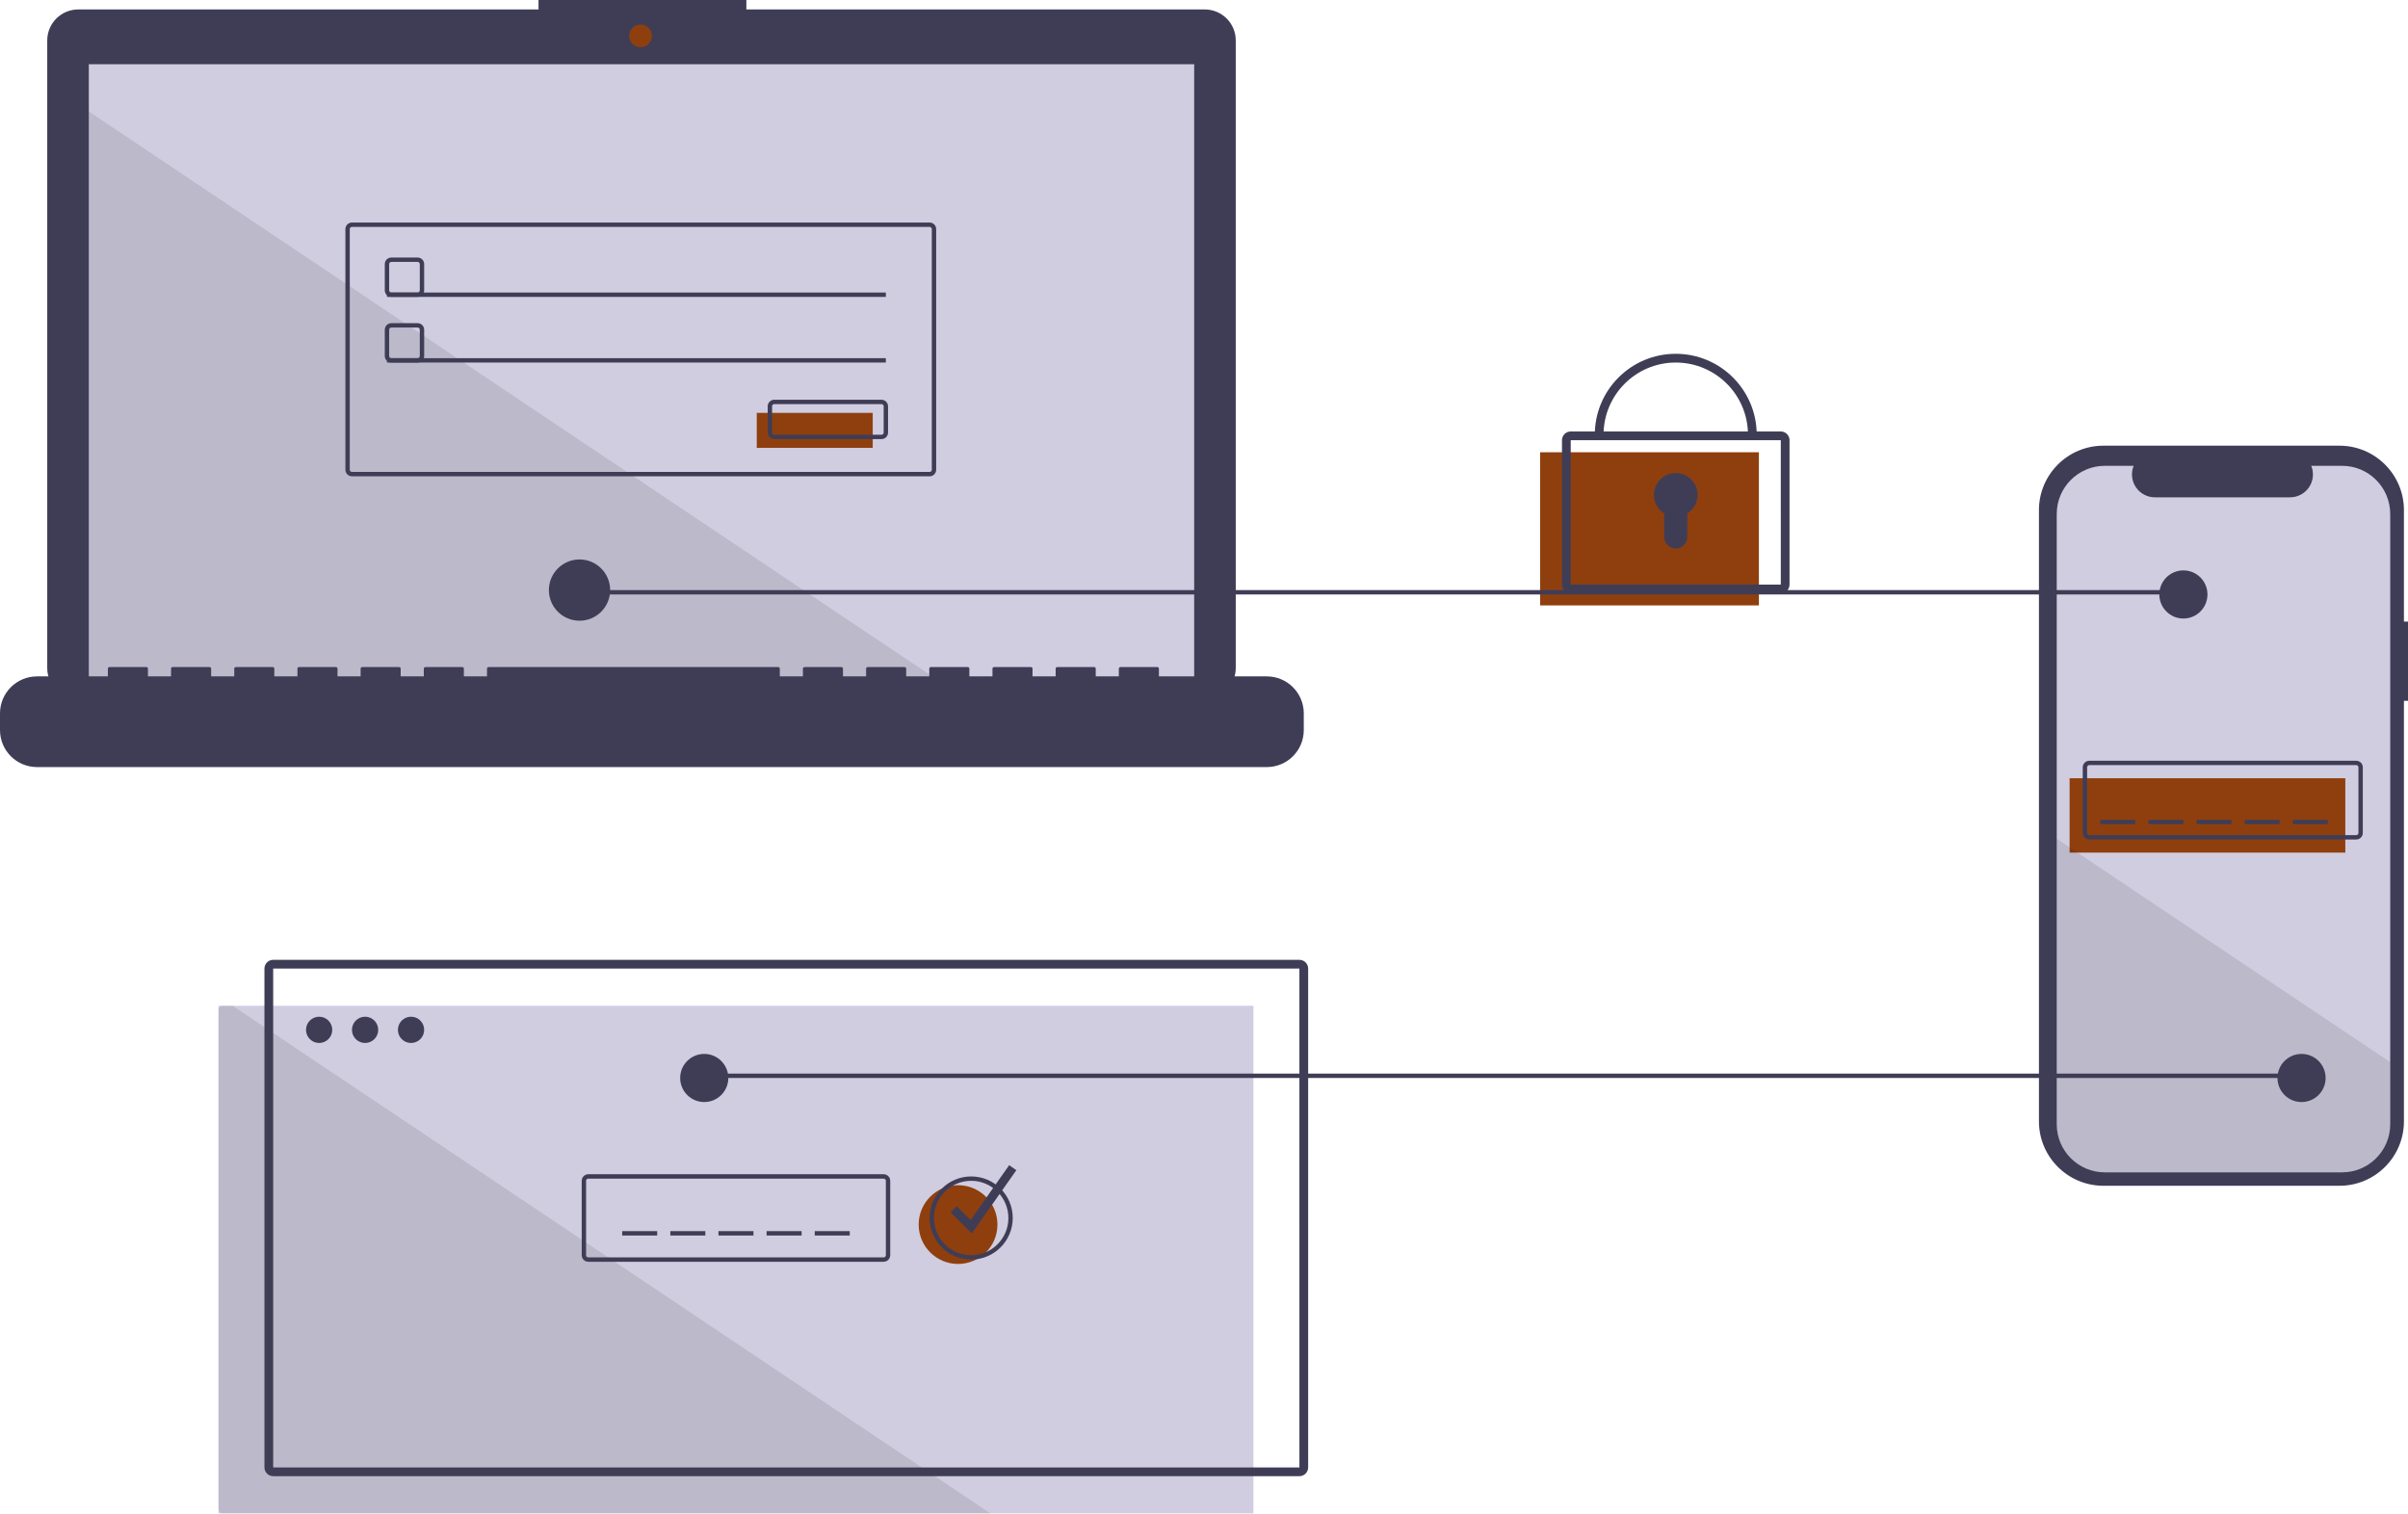
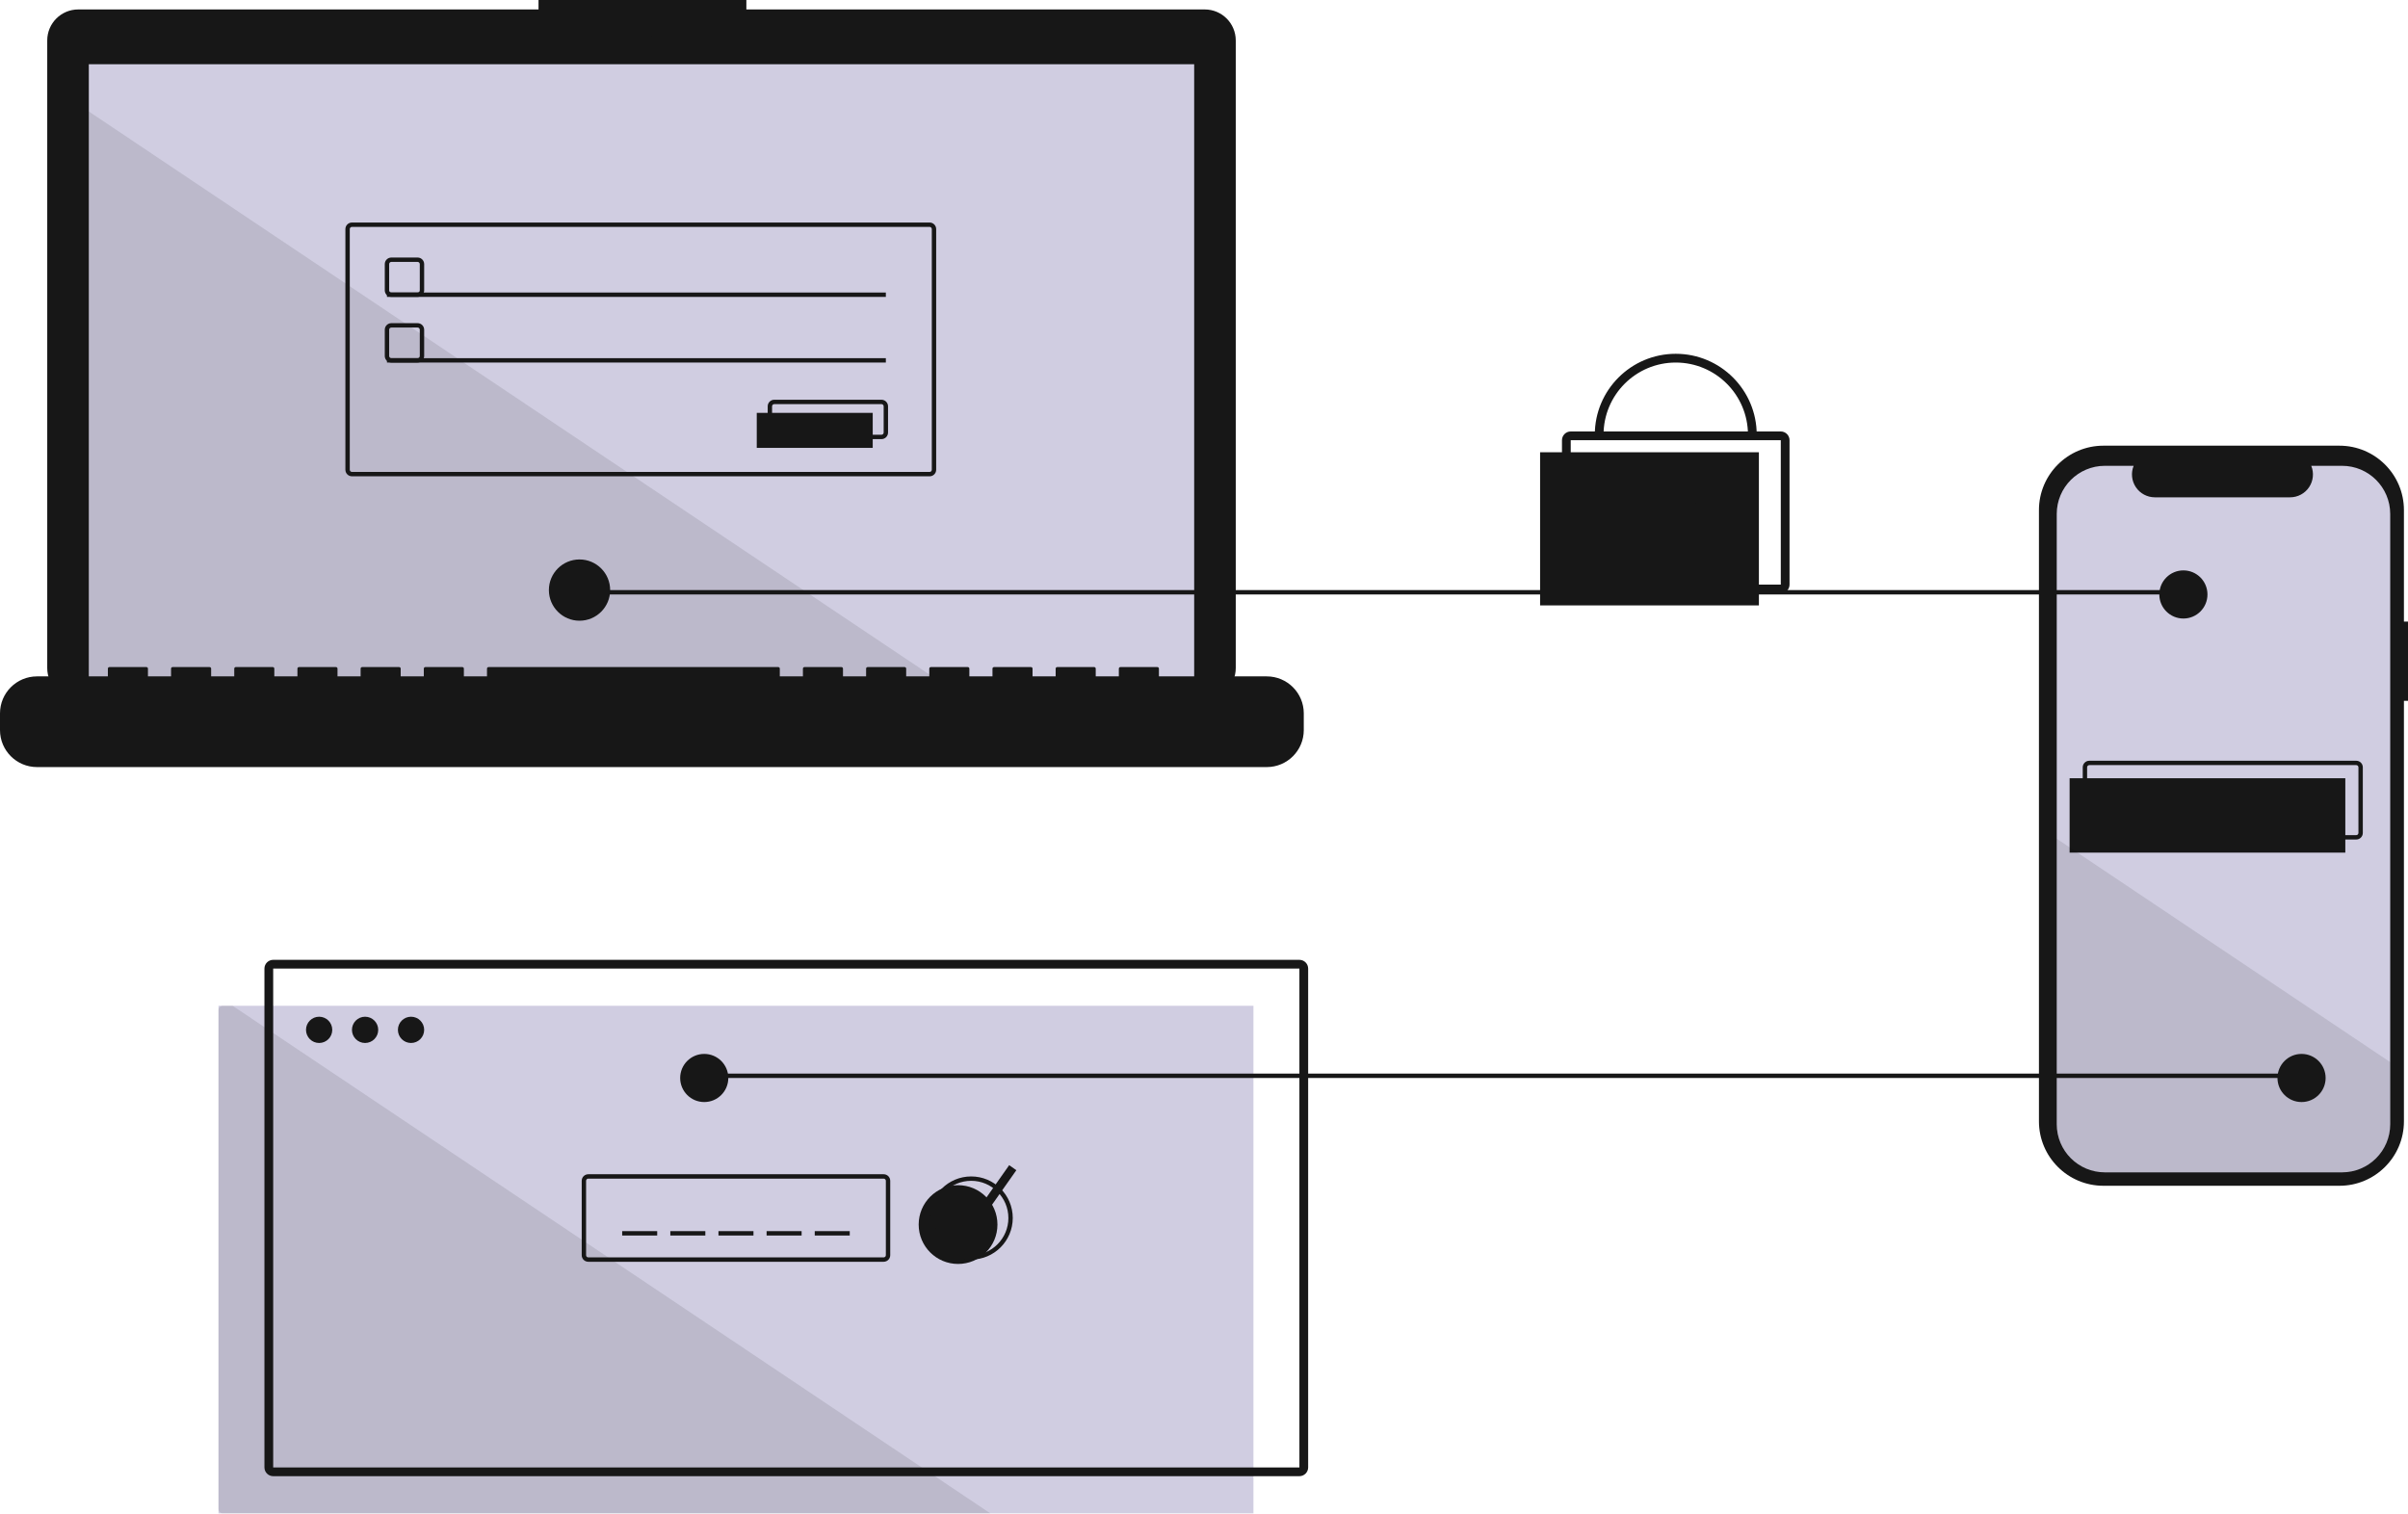
<svg xmlns="http://www.w3.org/2000/svg" data-name="Layer 1" width="1100.501" height="691.707" viewBox="0 0 1100.501 691.707">
-   <path d="M1150.25,388.237h-1.859V337.322a29.468,29.468,0,0,0-29.469-29.469H1011.052a29.468,29.468,0,0,0-29.469,29.469V616.648a29.469,29.469,0,0,0,29.469,29.469h107.871a29.469,29.469,0,0,0,29.469-29.469V424.48h1.859Z" transform="translate(-49.74968 -104.1466)" fill="#3f3d56" />
+   <path d="M1150.25,388.237h-1.859V337.322a29.468,29.468,0,0,0-29.469-29.469H1011.052a29.468,29.468,0,0,0-29.469,29.469V616.648a29.469,29.469,0,0,0,29.469,29.469h107.871a29.469,29.469,0,0,0,29.469-29.469V424.48h1.859Z" transform="translate(-49.74968 -104.1466)" fill="#171717" />
  <path d="M1142.121,339.053v278.92a22.011,22.011,0,0,1-22.01,22.01h-108.39a22.002,22.002,0,0,1-22-22.01v-278.92a22,22,0,0,1,22-22h13.15a10.461,10.461,0,0,0,9.68,14.4h61.8a10.44,10.44,0,0,0,9.68-14.4H1120.111A22.009,22.009,0,0,1,1142.121,339.053Z" transform="translate(-49.74968 -104.1466)" fill="#d0cde1" />
-   <rect x="945.851" y="355.707" width="126" height="34" fill="#8f3f0e" />
-   <path d="M1126.601,487.853h-122a3.003,3.003,0,0,1-3-3v-30a3.003,3.003,0,0,1,3-3h122a3.003,3.003,0,0,1,3,3v30A3.003,3.003,0,0,1,1126.601,487.853Zm-122-34a1.001,1.001,0,0,0-1,1v30a1.001,1.001,0,0,0,1,1h122a1.001,1.001,0,0,0,1-1v-30a1.001,1.001,0,0,0-1-1Z" transform="translate(-49.74968 -104.1466)" fill="#3f3d56" />
-   <rect x="959.851" y="374.707" width="16" height="2" fill="#3f3d56" />
-   <rect x="981.851" y="374.707" width="16" height="2" fill="#3f3d56" />
-   <rect x="1003.851" y="374.707" width="16" height="2" fill="#3f3d56" />
-   <rect x="1025.851" y="374.707" width="16" height="2" fill="#3f3d56" />
-   <rect x="1047.851" y="374.707" width="16" height="2" fill="#3f3d56" />
+   <rect x="945.851" y="355.707" width="126" height="34" fill="#171717" />
+   <path d="M1126.601,487.853h-122a3.003,3.003,0,0,1-3-3v-30a3.003,3.003,0,0,1,3-3h122a3.003,3.003,0,0,1,3,3v30A3.003,3.003,0,0,1,1126.601,487.853Zm-122-34a1.001,1.001,0,0,0-1,1v30a1.001,1.001,0,0,0,1,1h122a1.001,1.001,0,0,0,1-1v-30a1.001,1.001,0,0,0-1-1Z" transform="translate(-49.74968 -104.1466)" fill="#171717" />
+   <rect x="959.851" y="374.707" width="16" height="2" fill="#171717" />
+   <rect x="981.851" y="374.707" width="16" height="2" fill="#171717" />
+   <rect x="1003.851" y="374.707" width="16" height="2" fill="#171717" />
+   <rect x="1025.851" y="374.707" width="16" height="2" fill="#171717" />
+   <rect x="1047.851" y="374.707" width="16" height="2" fill="#171717" />
  <path d="M1142.121,589.613v28.36a22.011,22.011,0,0,1-22.01,22.01h-108.39a22.002,22.002,0,0,1-22-22.01v-130.46Z" transform="translate(-49.74968 -104.1466)" opacity="0.1" />
  <rect x="99.851" y="459.707" width="473" height="232" fill="#d0cde1" />
  <path d="M502.351,795.853H151.601a2.006,2.006,0,0,1-2-2v-228a2.006,2.006,0,0,1,2-2h4.44Z" transform="translate(-49.74968 -104.1466)" opacity="0.1" />
-   <rect x="318.851" y="490.707" width="733" height="2" fill="#3f3d56" />
-   <path d="M600.343,108.464H390.853v-4.318H295.862v4.318H85.509a14.17,14.17,0,0,0-14.17,14.17V409.491a14.17,14.17,0,0,0,14.17,14.17H600.343a14.17,14.17,0,0,0,14.17-14.17V122.635A14.17,14.17,0,0,0,600.343,108.464Z" transform="translate(-49.74968 -104.1466)" fill="#3f3d56" />
+   <rect x="318.851" y="490.707" width="733" height="2" fill="#171717" />
+   <path d="M600.343,108.464H390.853v-4.318H295.862v4.318H85.509a14.17,14.17,0,0,0-14.17,14.17V409.491a14.17,14.17,0,0,0,14.17,14.17H600.343a14.17,14.17,0,0,0,14.17-14.17V122.635A14.17,14.17,0,0,0,600.343,108.464Z" transform="translate(-49.74968 -104.1466)" fill="#171717" />
  <rect x="40.591" y="29.357" width="505.17" height="284.98" fill="#d0cde1" />
-   <circle cx="292.744" cy="16.407" r="5.181" fill="#8f3f0e" />
-   <path d="M240.601,239.853h-12a3.003,3.003,0,0,1-3-3v-12a3.003,3.003,0,0,1,3-3h12a3.003,3.003,0,0,1,3,3v12A3.003,3.003,0,0,1,240.601,239.853Zm-12-16a1.001,1.001,0,0,0-1,1v12a1.001,1.001,0,0,0,1,1h12a1.001,1.001,0,0,0,1-1v-12a1.001,1.001,0,0,0-1-1Z" transform="translate(-49.74968 -104.1466)" fill="#3f3d56" />
-   <rect x="176.851" y="133.707" width="228" height="2" fill="#3f3d56" />
-   <rect x="345.851" y="188.707" width="53" height="16" fill="#8f3f0e" />
-   <path d="M452.601,304.853h-49a3.003,3.003,0,0,1-3-3v-12a3.003,3.003,0,0,1,3-3h49a3.003,3.003,0,0,1,3,3v12A3.003,3.003,0,0,1,452.601,304.853Zm-49-16a1.001,1.001,0,0,0-1,1v12a1.001,1.001,0,0,0,1,1h49a1.001,1.001,0,0,0,1-1v-12a1.001,1.001,0,0,0-1-1Z" transform="translate(-49.74968 -104.1466)" fill="#3f3d56" />
-   <rect x="703.851" y="206.707" width="100" height="70" fill="#8f3f0e" />
-   <path d="M863.601,375.353h-96a4.004,4.004,0,0,1-4-4v-66a4.004,4.004,0,0,1,4-4h96a4.004,4.004,0,0,1,4,4v66A4.004,4.004,0,0,1,863.601,375.353Zm-96-70v66H863.604l-.003-66Z" transform="translate(-49.74968 -104.1466)" fill="#3f3d56" />
-   <path d="M852.601,302.853h-4a33,33,0,1,0-66,0h-4a37,37,0,1,1,74,0Z" transform="translate(-49.74968 -104.1466)" fill="#3f3d56" />
-   <path d="M825.601,330.353a10,10,0,1,0-15.294,8.473V349.559a5.294,5.294,0,0,0,5.294,5.294h0a5.294,5.294,0,0,0,5.294-5.294V338.826A9.983,9.983,0,0,0,825.601,330.353Z" transform="translate(-49.74968 -104.1466)" fill="#3f3d56" />
-   <rect x="284.351" y="562.707" width="16" height="2" fill="#3f3d56" />
-   <rect x="306.351" y="562.707" width="16" height="2" fill="#3f3d56" />
-   <rect x="328.351" y="562.707" width="16" height="2" fill="#3f3d56" />
-   <rect x="350.351" y="562.707" width="16" height="2" fill="#3f3d56" />
-   <rect x="372.351" y="562.707" width="16" height="2" fill="#3f3d56" />
-   <path d="M643.601,778.854H174.601a4.004,4.004,0,0,1-4-4v-228a4.004,4.004,0,0,1,4-4H643.601a4.004,4.004,0,0,1,4,4v228A4.004,4.004,0,0,1,643.601,778.854Zm-469-232v228H643.604l-.003-228Z" transform="translate(-49.74968 -104.1466)" fill="#3f3d56" />
-   <circle cx="145.851" cy="470.707" r="6" fill="#3f3d56" />
-   <circle cx="166.851" cy="470.707" r="6" fill="#3f3d56" />
-   <circle cx="187.851" cy="470.707" r="6" fill="#3f3d56" />
-   <path d="M453.601,680.853h-135a3.003,3.003,0,0,1-3-3v-34a3.003,3.003,0,0,1,3-3h135a3.003,3.003,0,0,1,3,3v34A3.003,3.003,0,0,1,453.601,680.853Zm-135-38a1.001,1.001,0,0,0-1,1v34a1.001,1.001,0,0,0,1,1h135a1.001,1.001,0,0,0,1-1v-34a1.001,1.001,0,0,0-1-1Z" transform="translate(-49.74968 -104.1466)" fill="#3f3d56" />
-   <circle cx="437.851" cy="559.707" r="18" fill="#8f3f0e" />
-   <path d="M493.601,679.853a19,19,0,1,1,19-19A19.022,19.022,0,0,1,493.601,679.853Zm0-36a17,17,0,1,0,17,17A17.019,17.019,0,0,0,493.601,643.853Z" transform="translate(-49.74968 -104.1466)" fill="#3f3d56" />
-   <polygon points="444.118 563.803 434.437 554.121 437.265 551.293 443.584 557.611 461.216 532.555 464.487 534.858 444.118 563.803" fill="#3f3d56" />
+   <circle cx="292.744" cy="16.407" r="5.181" fill="#171717" />
+   <path d="M240.601,239.853h-12a3.003,3.003,0,0,1-3-3v-12a3.003,3.003,0,0,1,3-3h12a3.003,3.003,0,0,1,3,3v12A3.003,3.003,0,0,1,240.601,239.853Zm-12-16a1.001,1.001,0,0,0-1,1v12a1.001,1.001,0,0,0,1,1h12a1.001,1.001,0,0,0,1-1v-12a1.001,1.001,0,0,0-1-1Z" transform="translate(-49.74968 -104.1466)" fill="#171717" />
+   <rect x="176.851" y="133.707" width="228" height="2" fill="#171717" />
+   <rect x="345.851" y="188.707" width="53" height="16" fill="#171717" />
+   <path d="M452.601,304.853h-49a3.003,3.003,0,0,1-3-3v-12a3.003,3.003,0,0,1,3-3h49a3.003,3.003,0,0,1,3,3v12A3.003,3.003,0,0,1,452.601,304.853Zm-49-16a1.001,1.001,0,0,0-1,1v12a1.001,1.001,0,0,0,1,1h49a1.001,1.001,0,0,0,1-1v-12a1.001,1.001,0,0,0-1-1Z" transform="translate(-49.74968 -104.1466)" fill="#171717" />
+   <rect x="703.851" y="206.707" width="100" height="70" fill="#171717" />
+   <path d="M863.601,375.353h-96a4.004,4.004,0,0,1-4-4v-66a4.004,4.004,0,0,1,4-4h96a4.004,4.004,0,0,1,4,4v66A4.004,4.004,0,0,1,863.601,375.353Zm-96-70v66H863.604l-.003-66Z" transform="translate(-49.74968 -104.1466)" fill="#171717" />
+   <path d="M852.601,302.853h-4a33,33,0,1,0-66,0h-4a37,37,0,1,1,74,0Z" transform="translate(-49.74968 -104.1466)" fill="#171717" />
+   <path d="M825.601,330.353a10,10,0,1,0-15.294,8.473V349.559a5.294,5.294,0,0,0,5.294,5.294h0a5.294,5.294,0,0,0,5.294-5.294V338.826A9.983,9.983,0,0,0,825.601,330.353Z" transform="translate(-49.74968 -104.1466)" fill="#171717" />
+   <rect x="284.351" y="562.707" width="16" height="2" fill="#171717" />
+   <rect x="306.351" y="562.707" width="16" height="2" fill="#171717" />
+   <rect x="328.351" y="562.707" width="16" height="2" fill="#171717" />
+   <rect x="350.351" y="562.707" width="16" height="2" fill="#171717" />
+   <rect x="372.351" y="562.707" width="16" height="2" fill="#171717" />
+   <path d="M643.601,778.854H174.601a4.004,4.004,0,0,1-4-4v-228a4.004,4.004,0,0,1,4-4H643.601a4.004,4.004,0,0,1,4,4v228A4.004,4.004,0,0,1,643.601,778.854Zm-469-232v228H643.604l-.003-228Z" transform="translate(-49.74968 -104.1466)" fill="#171717" />
+   <circle cx="145.851" cy="470.707" r="6" fill="#171717" />
+   <circle cx="166.851" cy="470.707" r="6" fill="#171717" />
+   <circle cx="187.851" cy="470.707" r="6" fill="#171717" />
+   <path d="M453.601,680.853h-135a3.003,3.003,0,0,1-3-3v-34a3.003,3.003,0,0,1,3-3h135a3.003,3.003,0,0,1,3,3v34A3.003,3.003,0,0,1,453.601,680.853Zm-135-38a1.001,1.001,0,0,0-1,1v34a1.001,1.001,0,0,0,1,1h135a1.001,1.001,0,0,0,1-1v-34a1.001,1.001,0,0,0-1-1Z" transform="translate(-49.74968 -104.1466)" fill="#171717" />
+   <circle cx="437.851" cy="559.707" r="18" fill="#171717" />
+   <path d="M493.601,679.853a19,19,0,1,1,19-19A19.022,19.022,0,0,1,493.601,679.853Zm0-36a17,17,0,1,0,17,17A17.019,17.019,0,0,0,493.601,643.853Z" transform="translate(-49.74968 -104.1466)" fill="#171717" />
+   <polygon points="444.118 563.803 434.437 554.121 437.265 551.293 443.584 557.611 461.216 532.555 464.487 534.858 444.118 563.803" fill="#171717" />
  <polygon points="433.761 314.337 40.591 314.337 40.591 50.947 433.761 314.337" opacity="0.1" />
-   <path d="M628.697,413.298H579.395v-3.552a.704.704,0,0,0-.704-.704H561.787a.704.704,0,0,0-.704.704v3.552H550.518v-3.552a.704.704,0,0,0-.704-.704H532.91a.704.704,0,0,0-.704.704v3.552H521.641v-3.552a.704.704,0,0,0-.704-.704H504.033a.704.704,0,0,0-.704.704v3.552H492.764v-3.552a.704.704,0,0,0-.704-.704H475.157a.704.704,0,0,0-.704.704v3.552H463.887v-3.552a.704.704,0,0,0-.704-.704H446.28a.704.704,0,0,0-.704.704v3.552H435.01v-3.552a.704.704,0,0,0-.704-.704H417.403a.704.704,0,0,0-.704.704v3.552H406.134v-3.552a.704.704,0,0,0-.704-.704H273.018a.704.704,0,0,0-.704.704v3.552H261.749v-3.552a.704.704,0,0,0-.704-.704H244.141a.704.704,0,0,0-.704.704v3.552H232.872v-3.552a.704.704,0,0,0-.704-.704H215.264a.704.704,0,0,0-.704.704v3.552H203.995v-3.552a.704.704,0,0,0-.704-.704H186.387a.704.704,0,0,0-.704.704v3.552H175.118v-3.552a.704.704,0,0,0-.704-.704H157.51a.704.704,0,0,0-.704.704v3.552H146.241v-3.552a.704.704,0,0,0-.704-.704H128.633a.704.704,0,0,0-.704.704v3.552H117.364v-3.552a.704.704,0,0,0-.704-.704H99.756a.704.704,0,0,0-.704.704v3.552H66.653A16.904,16.904,0,0,0,49.75,430.202v7.643a16.904,16.904,0,0,0,16.904,16.904H628.697A16.904,16.904,0,0,0,645.601,437.845V430.202A16.904,16.904,0,0,0,628.697,413.298Z" transform="translate(-49.74968 -104.1466)" fill="#3f3d56" />
-   <path d="M474.601,321.853h-264a3.003,3.003,0,0,1-3-3v-110a3.003,3.003,0,0,1,3-3h264a3.003,3.003,0,0,1,3,3v110A3.003,3.003,0,0,1,474.601,321.853Zm-264-114a1.001,1.001,0,0,0-1,1v110a1.001,1.001,0,0,0,1,1h264a1.001,1.001,0,0,0,1-1v-110a1.001,1.001,0,0,0-1-1Z" transform="translate(-49.74968 -104.1466)" fill="#3f3d56" />
-   <path d="M240.601,269.853h-12a3.003,3.003,0,0,1-3-3v-12a3.003,3.003,0,0,1,3-3h12a3.003,3.003,0,0,1,3,3v12A3.003,3.003,0,0,1,240.601,269.853Zm-12-16a1.001,1.001,0,0,0-1,1v12a1.001,1.001,0,0,0,1,1h12a1.001,1.001,0,0,0,1-1v-12a1.001,1.001,0,0,0-1-1Z" transform="translate(-49.74968 -104.1466)" fill="#3f3d56" />
-   <rect x="176.851" y="163.707" width="228" height="2" fill="#3f3d56" />
-   <rect x="264.851" y="269.707" width="733" height="2" fill="#3f3d56" />
-   <circle cx="264.851" cy="269.707" r="14" fill="#3f3d56" />
-   <circle cx="997.851" cy="271.707" r="11" fill="#3f3d56" />
-   <circle cx="1051.851" cy="492.707" r="11" fill="#3f3d56" />
-   <circle cx="321.851" cy="492.707" r="11" fill="#3f3d56" />
+   <path d="M628.697,413.298H579.395v-3.552a.704.704,0,0,0-.704-.704H561.787a.704.704,0,0,0-.704.704v3.552H550.518v-3.552a.704.704,0,0,0-.704-.704H532.91a.704.704,0,0,0-.704.704v3.552H521.641v-3.552a.704.704,0,0,0-.704-.704H504.033a.704.704,0,0,0-.704.704v3.552H492.764v-3.552a.704.704,0,0,0-.704-.704H475.157a.704.704,0,0,0-.704.704v3.552H463.887v-3.552a.704.704,0,0,0-.704-.704H446.28a.704.704,0,0,0-.704.704v3.552H435.01v-3.552a.704.704,0,0,0-.704-.704H417.403a.704.704,0,0,0-.704.704v3.552H406.134v-3.552a.704.704,0,0,0-.704-.704H273.018a.704.704,0,0,0-.704.704v3.552H261.749v-3.552a.704.704,0,0,0-.704-.704H244.141a.704.704,0,0,0-.704.704v3.552H232.872v-3.552a.704.704,0,0,0-.704-.704H215.264a.704.704,0,0,0-.704.704v3.552H203.995v-3.552a.704.704,0,0,0-.704-.704H186.387a.704.704,0,0,0-.704.704v3.552H175.118v-3.552a.704.704,0,0,0-.704-.704H157.51a.704.704,0,0,0-.704.704v3.552H146.241v-3.552a.704.704,0,0,0-.704-.704H128.633a.704.704,0,0,0-.704.704v3.552H117.364v-3.552a.704.704,0,0,0-.704-.704H99.756a.704.704,0,0,0-.704.704v3.552H66.653A16.904,16.904,0,0,0,49.75,430.202v7.643a16.904,16.904,0,0,0,16.904,16.904H628.697A16.904,16.904,0,0,0,645.601,437.845V430.202A16.904,16.904,0,0,0,628.697,413.298Z" transform="translate(-49.74968 -104.1466)" fill="#171717" />
+   <path d="M474.601,321.853h-264a3.003,3.003,0,0,1-3-3v-110a3.003,3.003,0,0,1,3-3h264a3.003,3.003,0,0,1,3,3v110A3.003,3.003,0,0,1,474.601,321.853Zm-264-114a1.001,1.001,0,0,0-1,1v110a1.001,1.001,0,0,0,1,1h264a1.001,1.001,0,0,0,1-1v-110a1.001,1.001,0,0,0-1-1Z" transform="translate(-49.74968 -104.1466)" fill="#171717" />
+   <path d="M240.601,269.853h-12a3.003,3.003,0,0,1-3-3v-12a3.003,3.003,0,0,1,3-3h12a3.003,3.003,0,0,1,3,3v12A3.003,3.003,0,0,1,240.601,269.853Zm-12-16a1.001,1.001,0,0,0-1,1v12a1.001,1.001,0,0,0,1,1h12a1.001,1.001,0,0,0,1-1v-12a1.001,1.001,0,0,0-1-1Z" transform="translate(-49.74968 -104.1466)" fill="#171717" />
+   <rect x="176.851" y="163.707" width="228" height="2" fill="#171717" />
+   <rect x="264.851" y="269.707" width="733" height="2" fill="#171717" />
+   <circle cx="264.851" cy="269.707" r="14" fill="#171717" />
+   <circle cx="997.851" cy="271.707" r="11" fill="#171717" />
+   <circle cx="1051.851" cy="492.707" r="11" fill="#171717" />
+   <circle cx="321.851" cy="492.707" r="11" fill="#171717" />
</svg>
